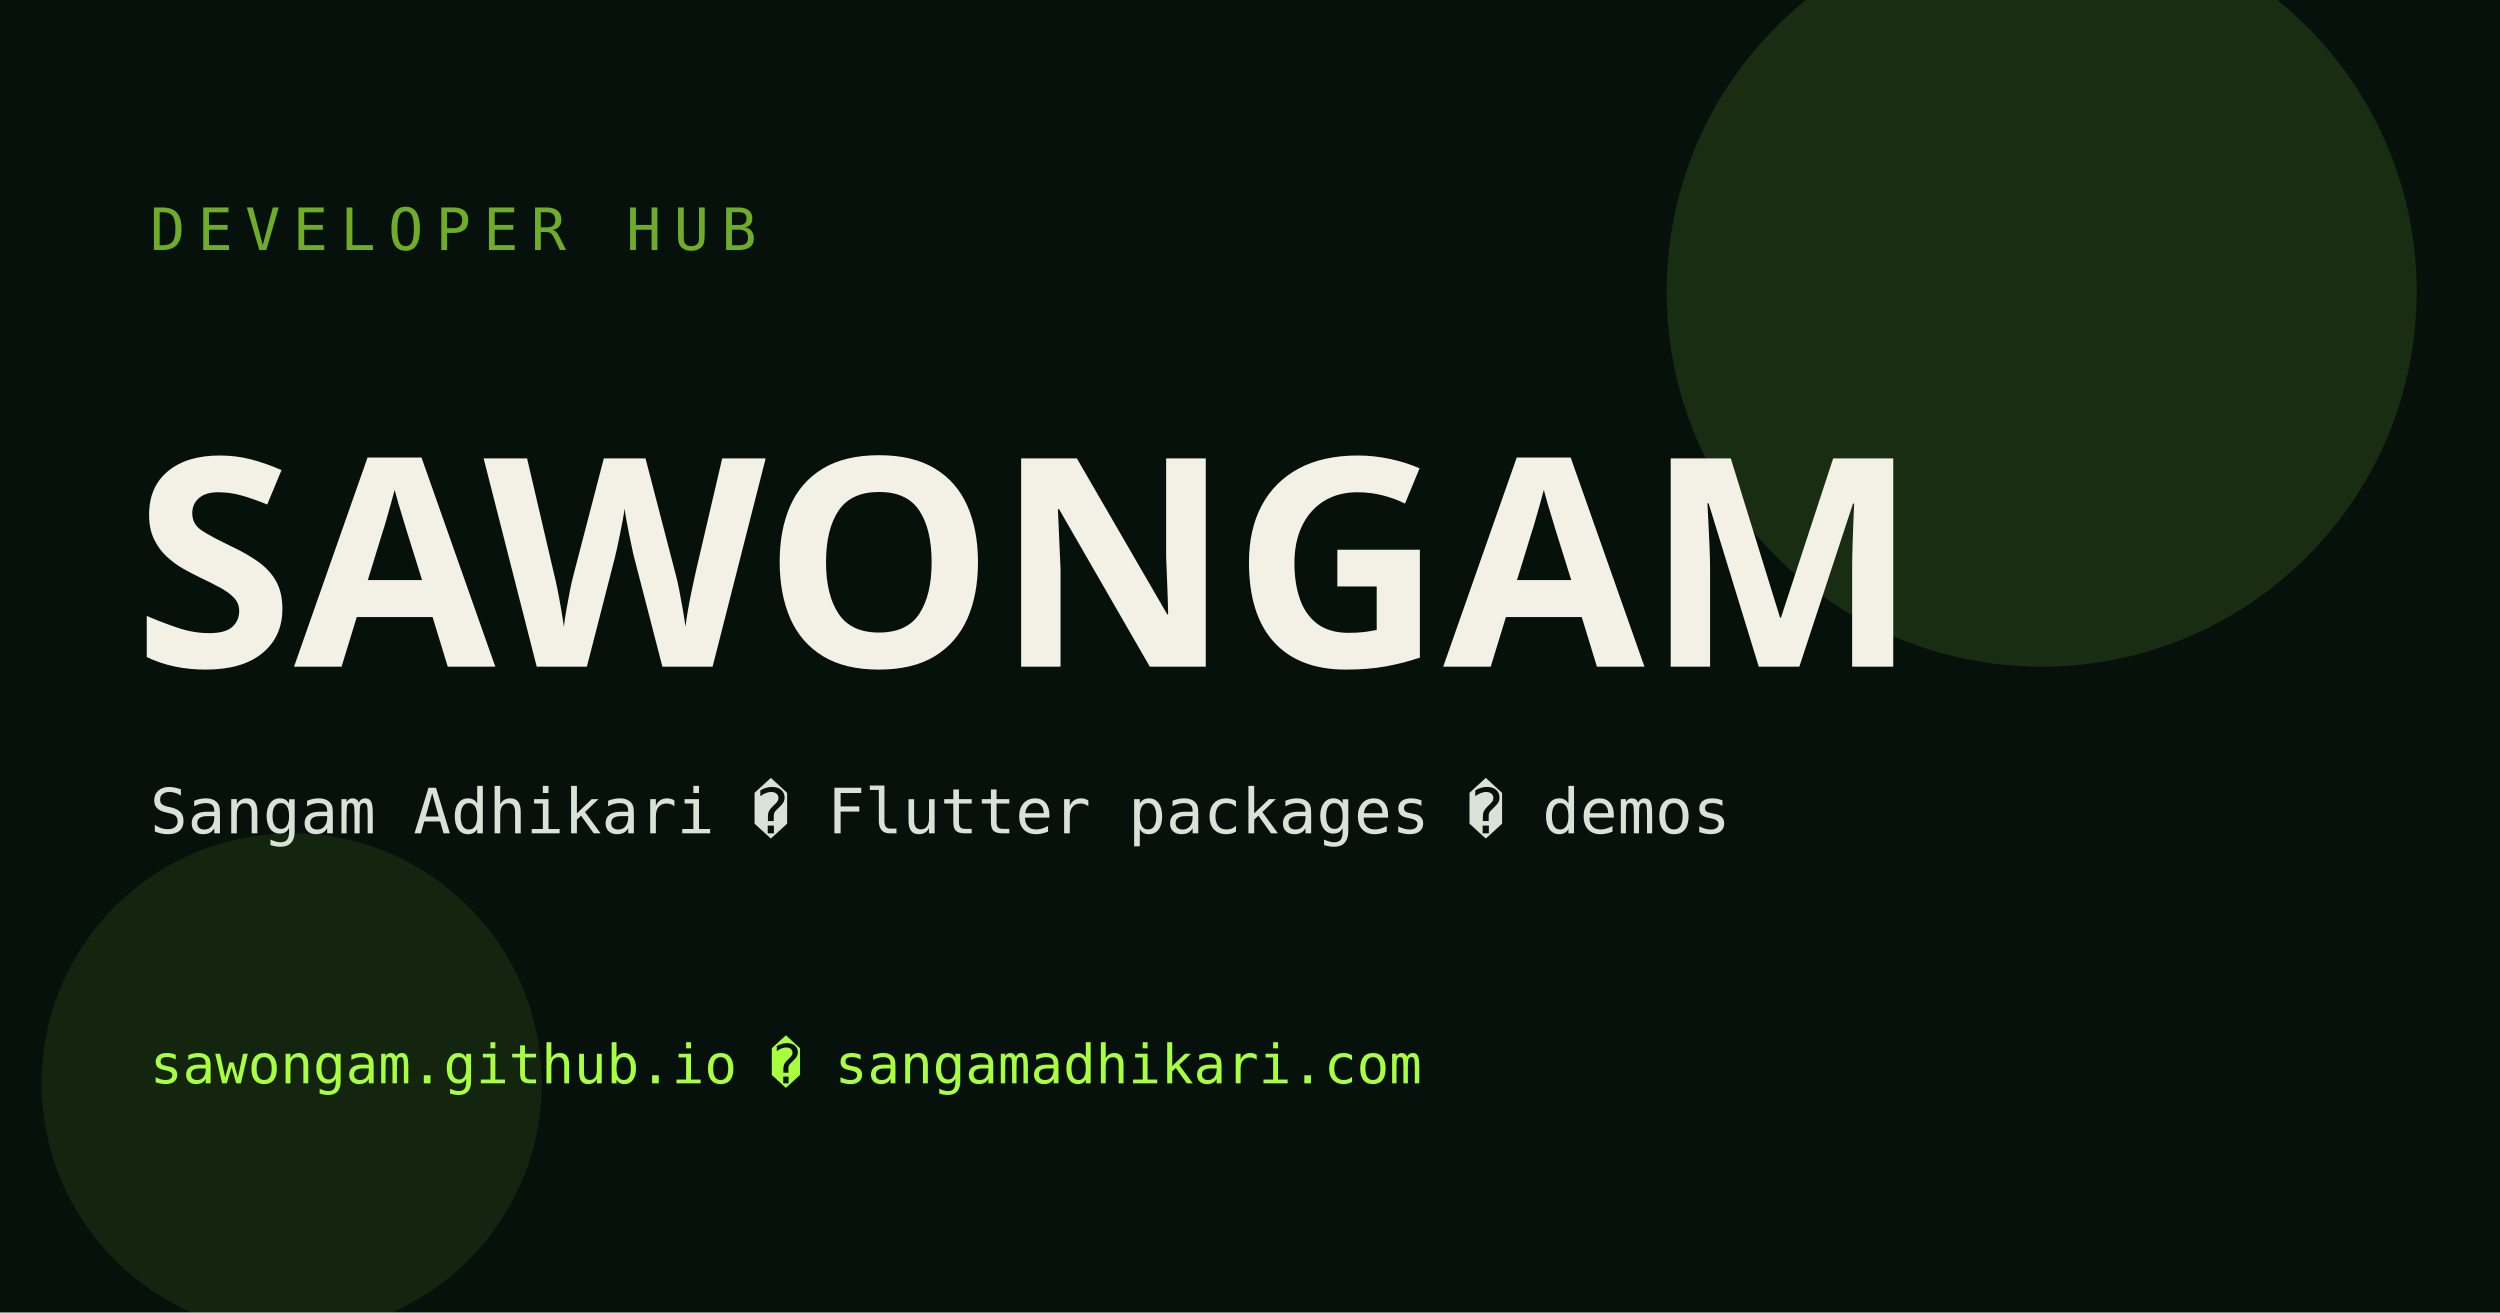
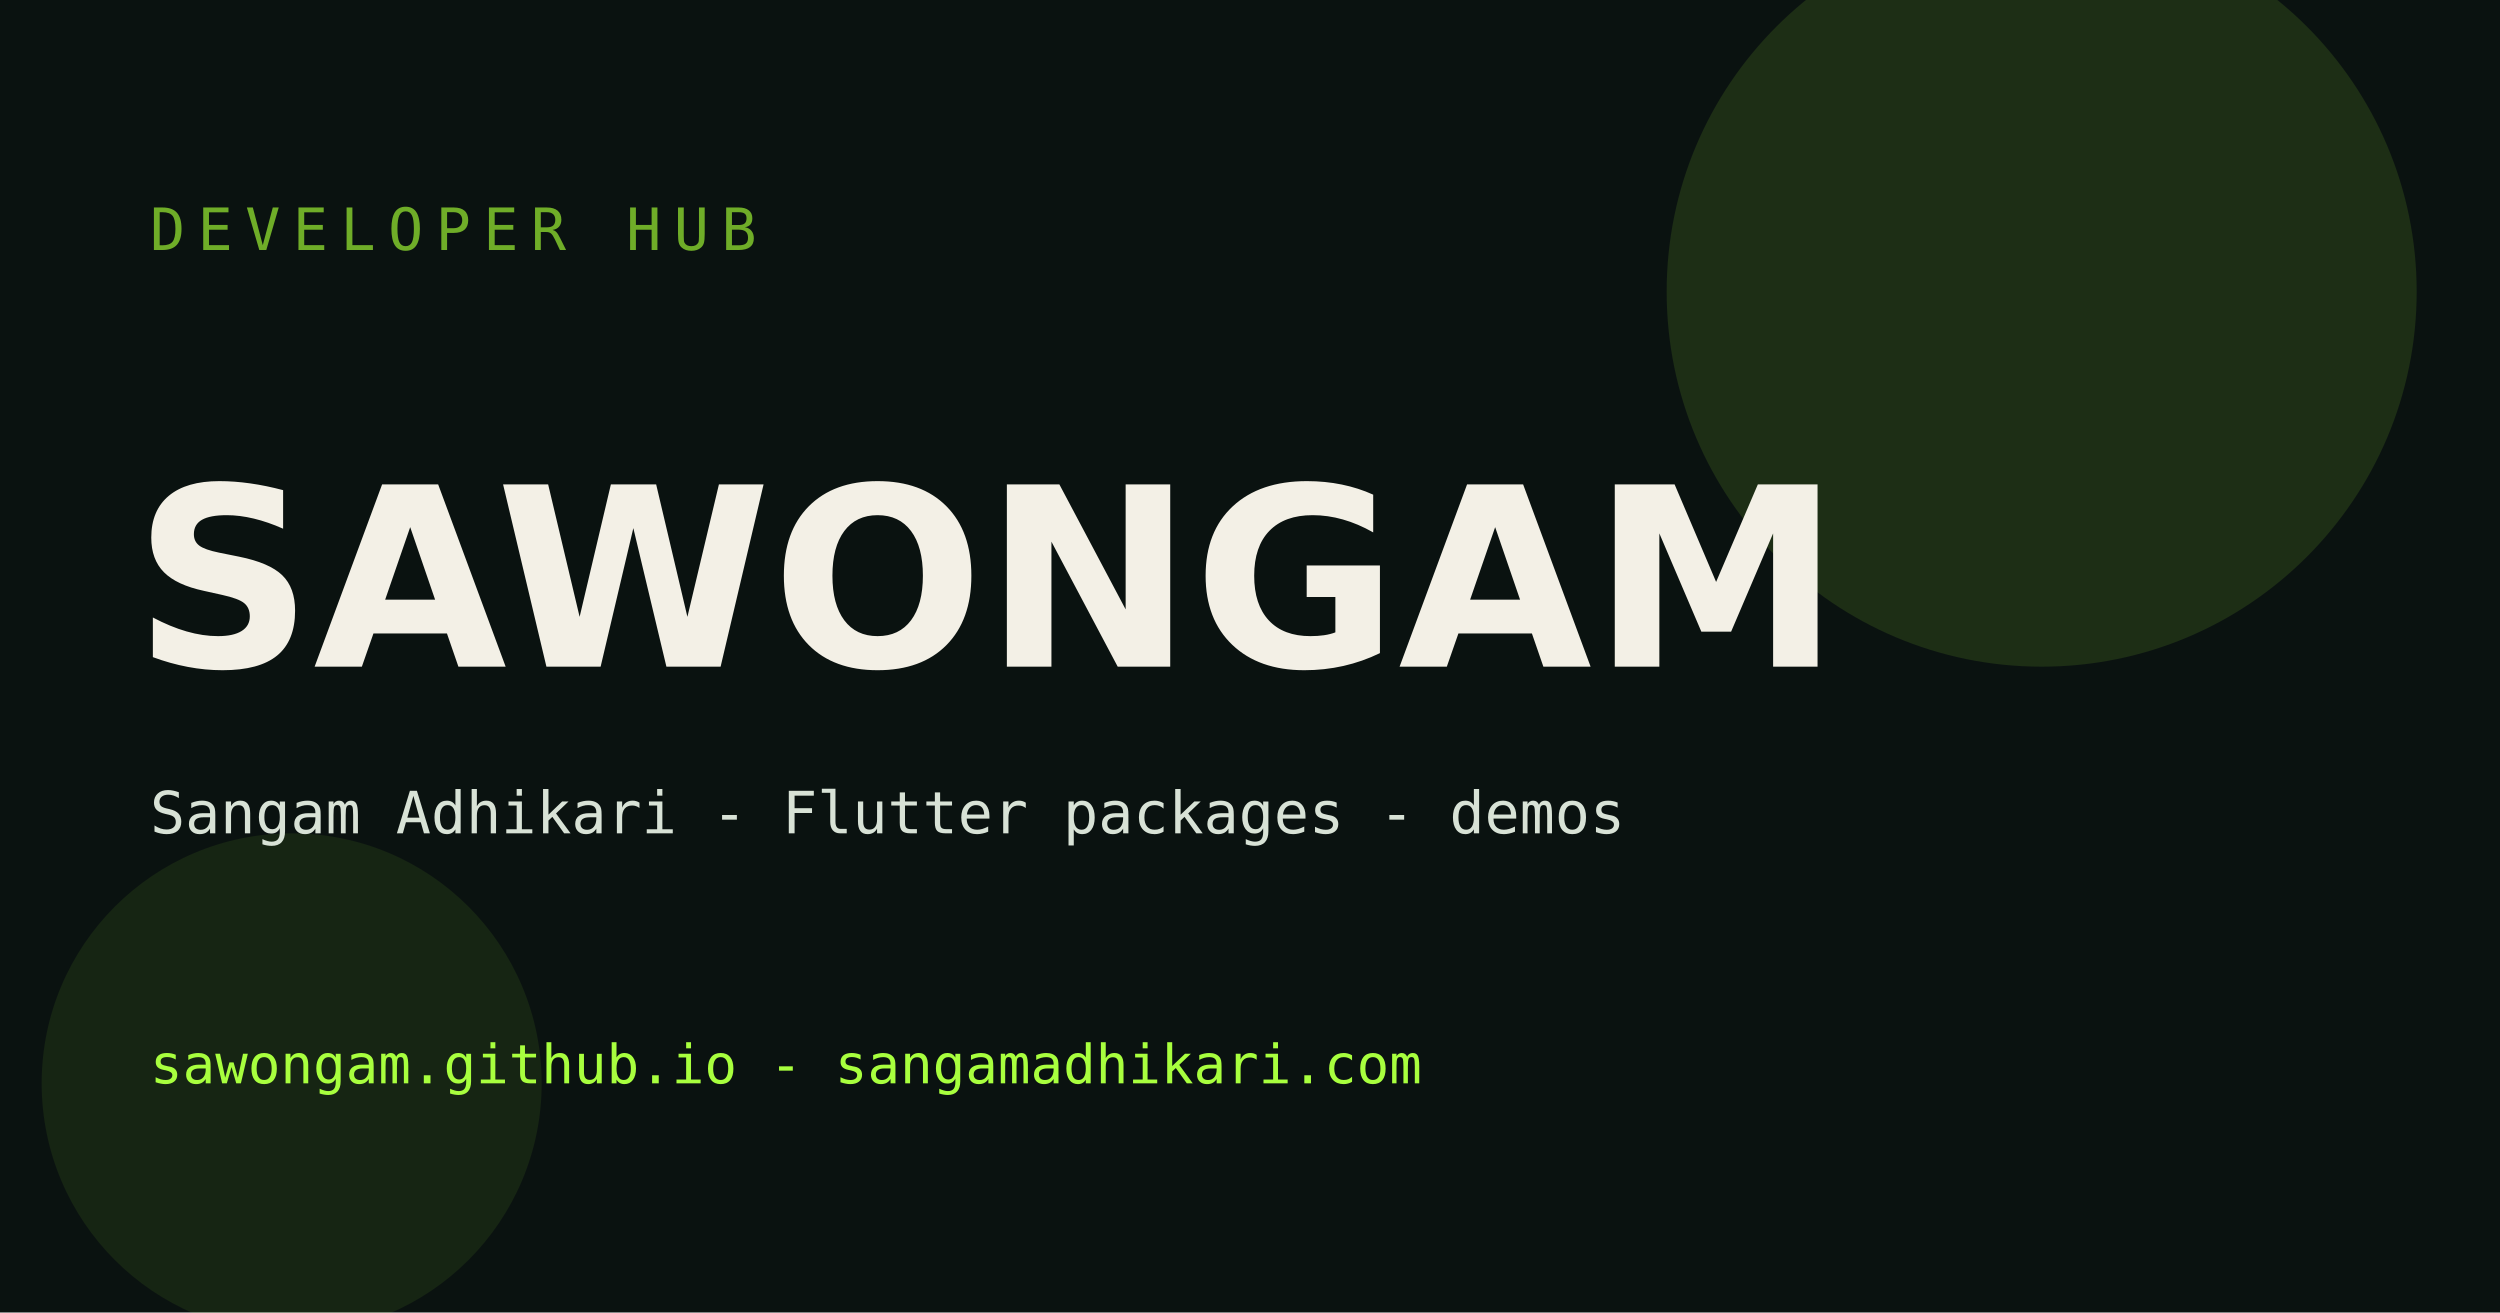
<svg xmlns="http://www.w3.org/2000/svg" width="1200" height="630" viewBox="0 0 1200 630" fill="none">
-   <rect width="1200" height="630" fill="#06110c" />
+   <rect width="1200" height="630" fill="#0a1210" />
  <circle cx="980" cy="140" r="180" fill="#a8ff3e" fill-opacity="0.12" />
  <circle cx="140" cy="520" r="120" fill="#a8ff3e" fill-opacity="0.08" />
-   <text x="72" y="120" fill="#6fad28" font-family="IBM Plex Mono, monospace" font-size="28" letter-spacing="6">DEVELOPER HUB</text>
-   <text x="64" y="320" fill="#f3f0e6" font-family="Syne, sans-serif" font-size="140" font-weight="800">SAWONGAM</text>
-   <text x="72" y="400" fill="#d8e2d6" font-family="IBM Plex Mono, monospace" font-size="30">Sangam Adhikari � Flutter packages � demos</text>
-   <text x="72" y="520" fill="#a8ff3e" font-family="IBM Plex Mono, monospace" font-size="26">sawongam.github.io  �  sangamadhikari.com</text>
+   <text x="72" y="120" fill="#6fad28" font-family="DejaVu Sans Mono, monospace" font-size="28" letter-spacing="6">DEVELOPER HUB</text>
+   <text x="64" y="320" fill="#f3f0e6" font-family="DejaVu Sans, sans-serif" font-size="120" font-weight="700">SAWONGAM</text>
+   <text x="72" y="400" fill="#d8e2d6" font-family="DejaVu Sans Mono, monospace" font-size="28">Sangam Adhikari - Flutter packages - demos</text>
+   <text x="72" y="520" fill="#a8ff3e" font-family="DejaVu Sans Mono, monospace" font-size="26">sawongam.github.io  -  sangamadhikari.com</text>
</svg>
